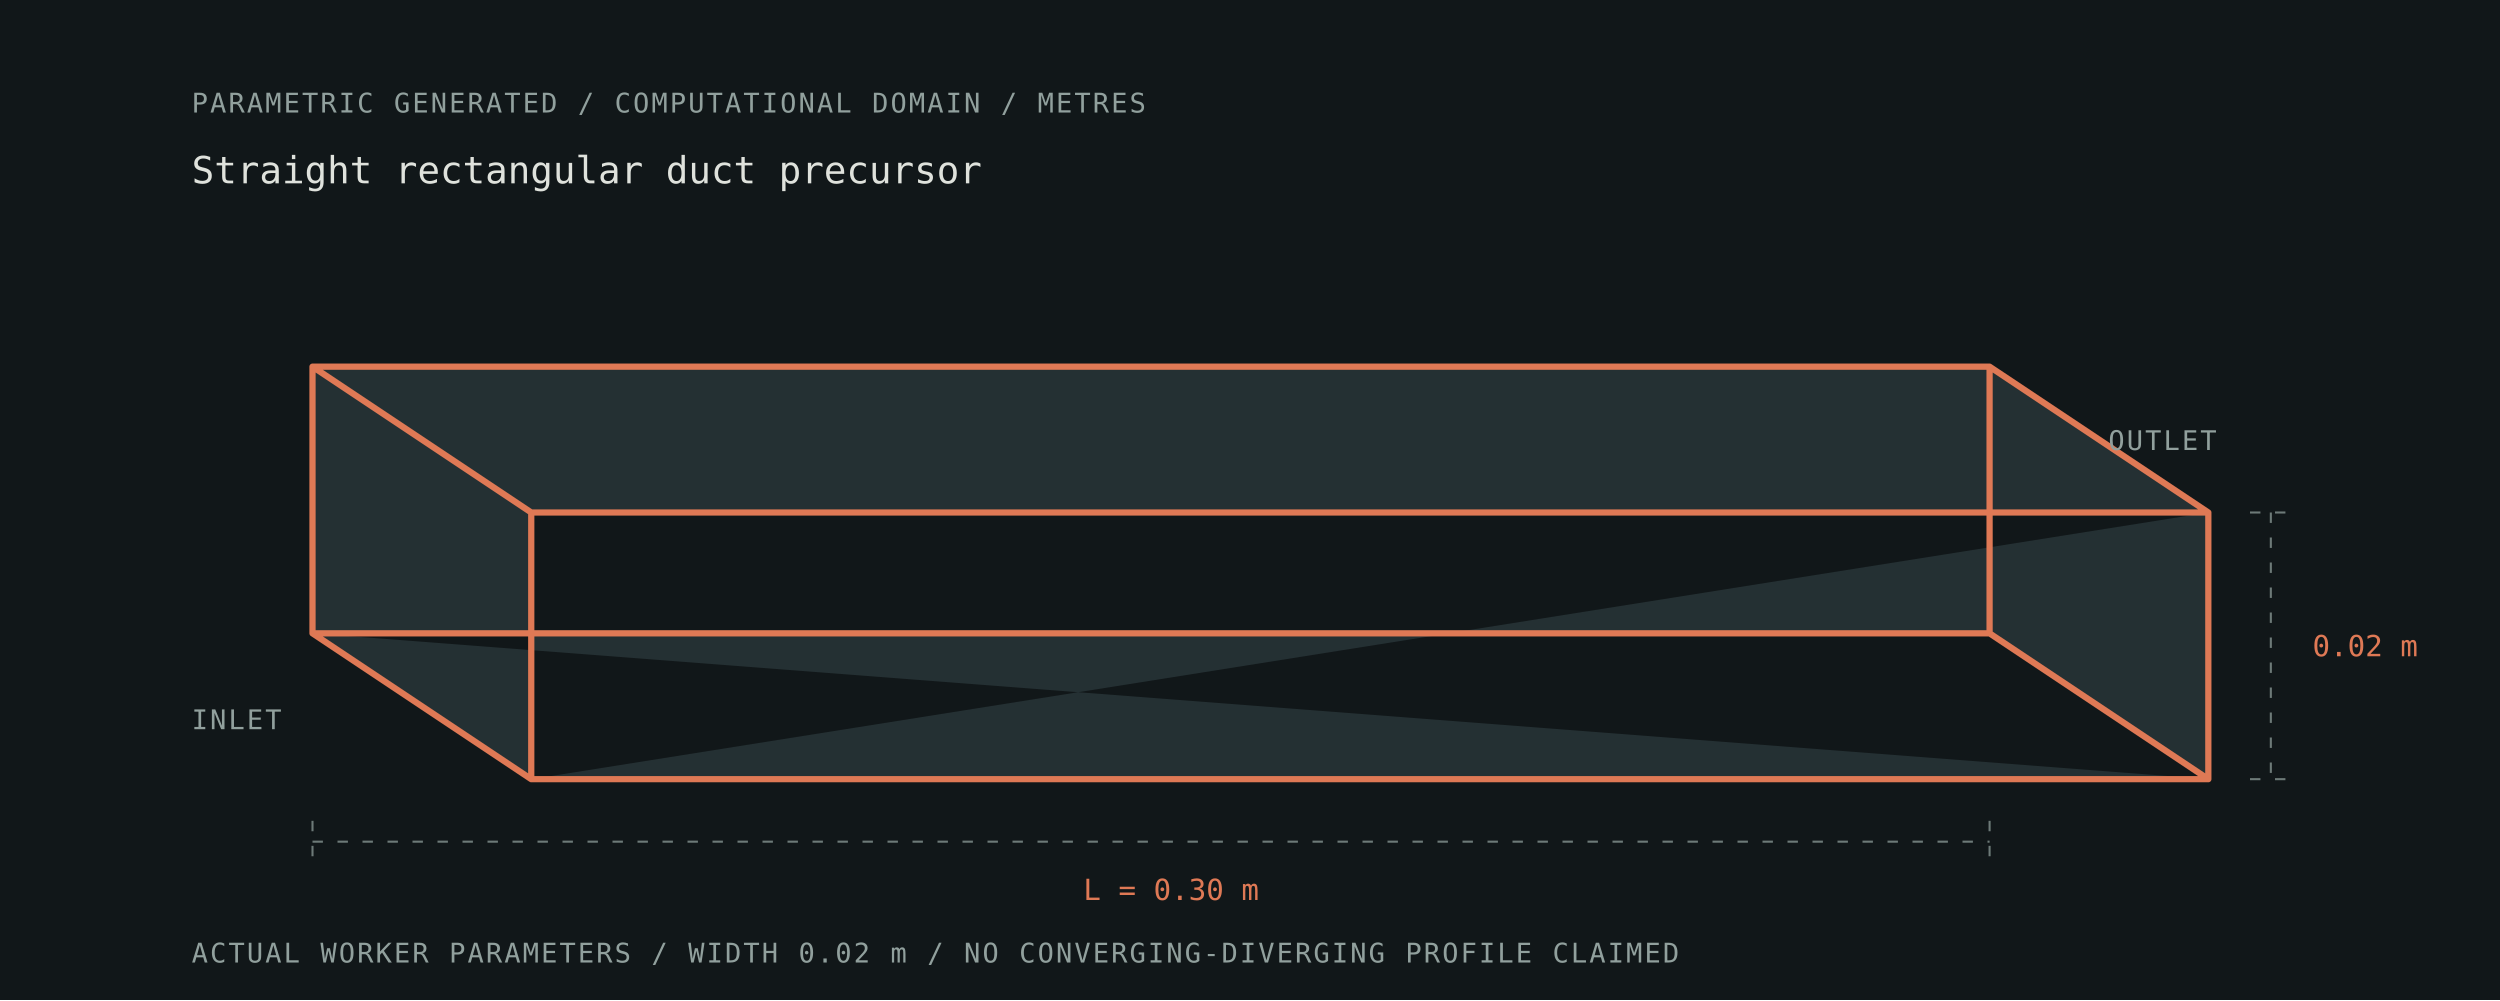
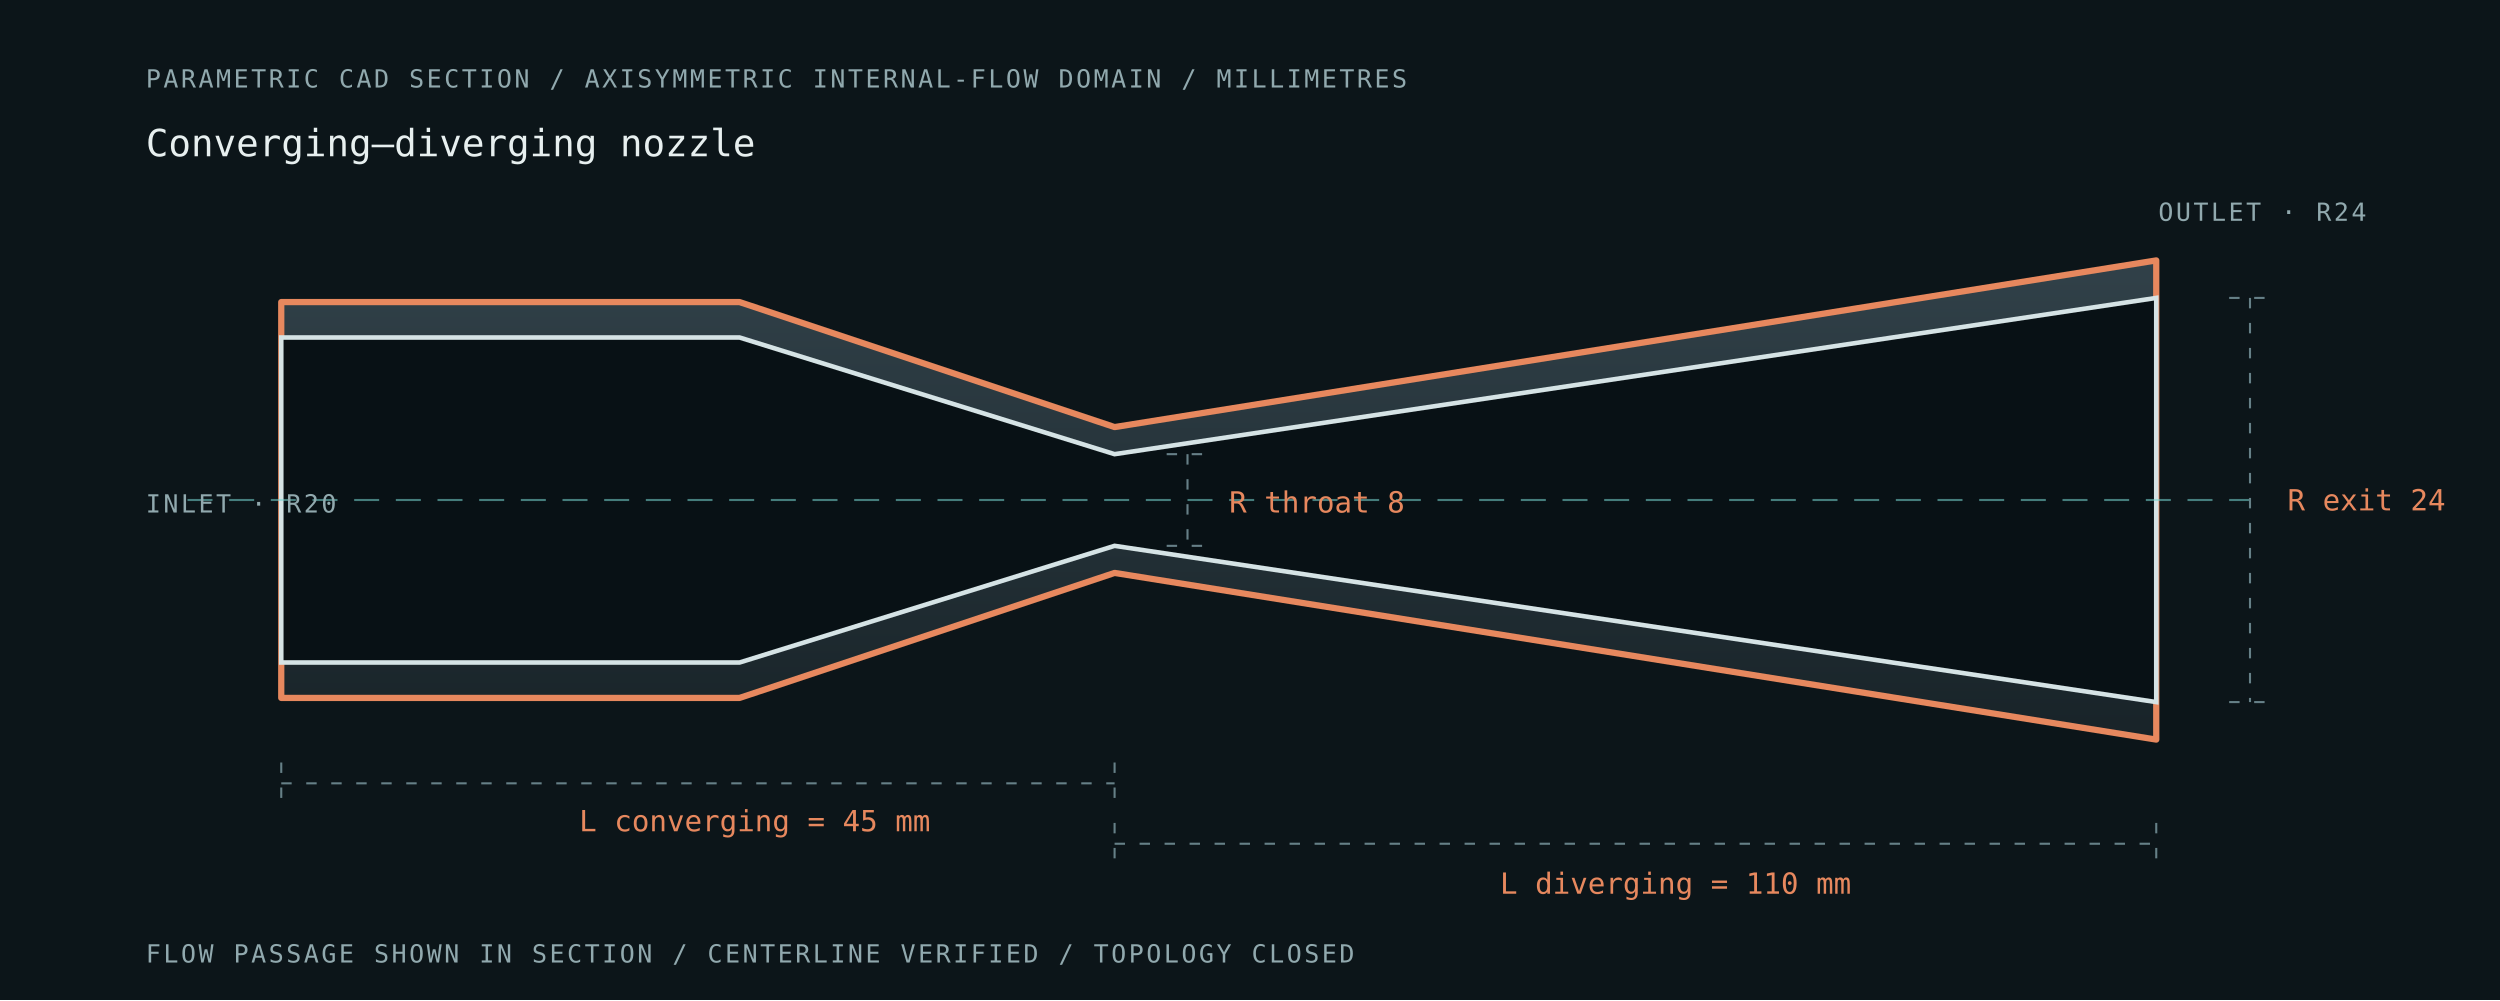
<svg xmlns="http://www.w3.org/2000/svg" viewBox="0 0 1200 480" role="img" aria-labelledby="title desc">
-   <rect width="1200" height="480" fill="#111719" />
-   <style>text{font-family:ui-monospace,SFMono-Regular,Consolas,monospace}.label{fill:#dfe2dc;font-size:18px}.meta{fill:#91a09d;font-size:13px;letter-spacing:1px}.dim{fill:#df7955;font-size:14px}.shape{fill:#243033;stroke:#df7955;stroke-width:3;stroke-linejoin:round}.guide{fill:none;stroke:#6d7a78;stroke-width:1;stroke-dasharray:5 7}</style>
-   <text x="92" y="54" class="meta">PARAMETRIC GENERATED / COMPUTATIONAL DOMAIN / METRES</text>
-   <text x="92" y="88" class="label">Straight rectangular duct precursor</text>
-   <path class="shape" d="M150 176 L955 176 L1060 246 L255 246 Z M150 176 L150 304 L255 374 L255 246 M255 374 L1060 374 L1060 246 M150 304 L955 304 L1060 374 M955 176 L955 304" />
-   <path class="guide" d="M150 404 L955 404 M150 394 L150 414 M955 394 L955 414" />
-   <text x="520" y="432" class="dim">L = 0.30 m</text>
-   <path class="guide" d="M1090 246 L1090 374 M1080 246 L1100 246 M1080 374 L1100 374" />
-   <text x="1110" y="315" class="dim">0.02 m</text>
-   <text x="92" y="350" class="meta">INLET</text>
-   <text x="1012" y="216" class="meta">OUTLET</text>
-   <text x="92" y="462" class="meta">ACTUAL WORKER PARAMETERS / WIDTH 0.02 m / NO CONVERGING-DIVERGING PROFILE CLAIMED</text>
+   <defs>
+     <linearGradient id="body" x1="0" y1="0" x2="0" y2="1">
+       <stop stop-color="#314149" />
+       <stop offset="1" stop-color="#182328" />
+     </linearGradient>
+   </defs>
+   <rect width="1200" height="480" fill="#0c1519" />
+   <style>text{font-family:ui-monospace,SFMono-Regular,Consolas,monospace}.label{fill:#e7efef;font-size:18px}.meta{fill:#91a9ae;font-size:12px;letter-spacing:1.2px}.dim{fill:#e7885e;font-size:14px}.edge{fill:url(#body);stroke:#e7885e;stroke-width:3;stroke-linejoin:round}.guide{fill:none;stroke:#668087;stroke-width:1;stroke-dasharray:5 7}.center{stroke:#76d6d2;stroke-width:1;stroke-dasharray:12 8;opacity:.55}</style>
+   <text x="70" y="42" class="meta">PARAMETRIC CAD SECTION / AXISYMMETRIC INTERNAL-FLOW DOMAIN / MILLIMETRES</text>
+   <text x="70" y="75" class="label">Converging–diverging nozzle</text>
+   <path class="edge" d="M135 145H355L535 205L1035 125V355L535 275L355 335H135Z" />
+   <path d="M135 162H355L535 218L1035 143V337L535 262L355 318H135Z" fill="#081115" stroke="#d5e3e5" stroke-width="2.2" />
+   <path class="center" d="M90 240H1080" />
+   <g class="guide">
+     <path d="M135 376H535M135 366V386M535 366V386" />
+     <path d="M535 405H1035M535 395V415M1035 395V415" />
+     <path d="M1080 143V337M1070 143H1090M1070 337H1090" />
+     <path d="M570 218V262M560 218H580M560 262H580" />
+   </g>
+   <text x="278" y="399" class="dim">L converging = 45 mm</text>
+   <text x="720" y="429" class="dim">L diverging = 110 mm</text>
+   <text x="1098" y="245" class="dim">R exit 24</text>
+   <text x="590" y="246" class="dim">R throat 8</text>
+   <text x="70" y="246" class="meta">INLET · R20</text>
+   <text x="1036" y="106" class="meta">OUTLET · R24</text>
+   <text x="70" y="462" class="meta">FLOW PASSAGE SHOWN IN SECTION / CENTERLINE VERIFIED / TOPOLOGY CLOSED</text>
</svg>
